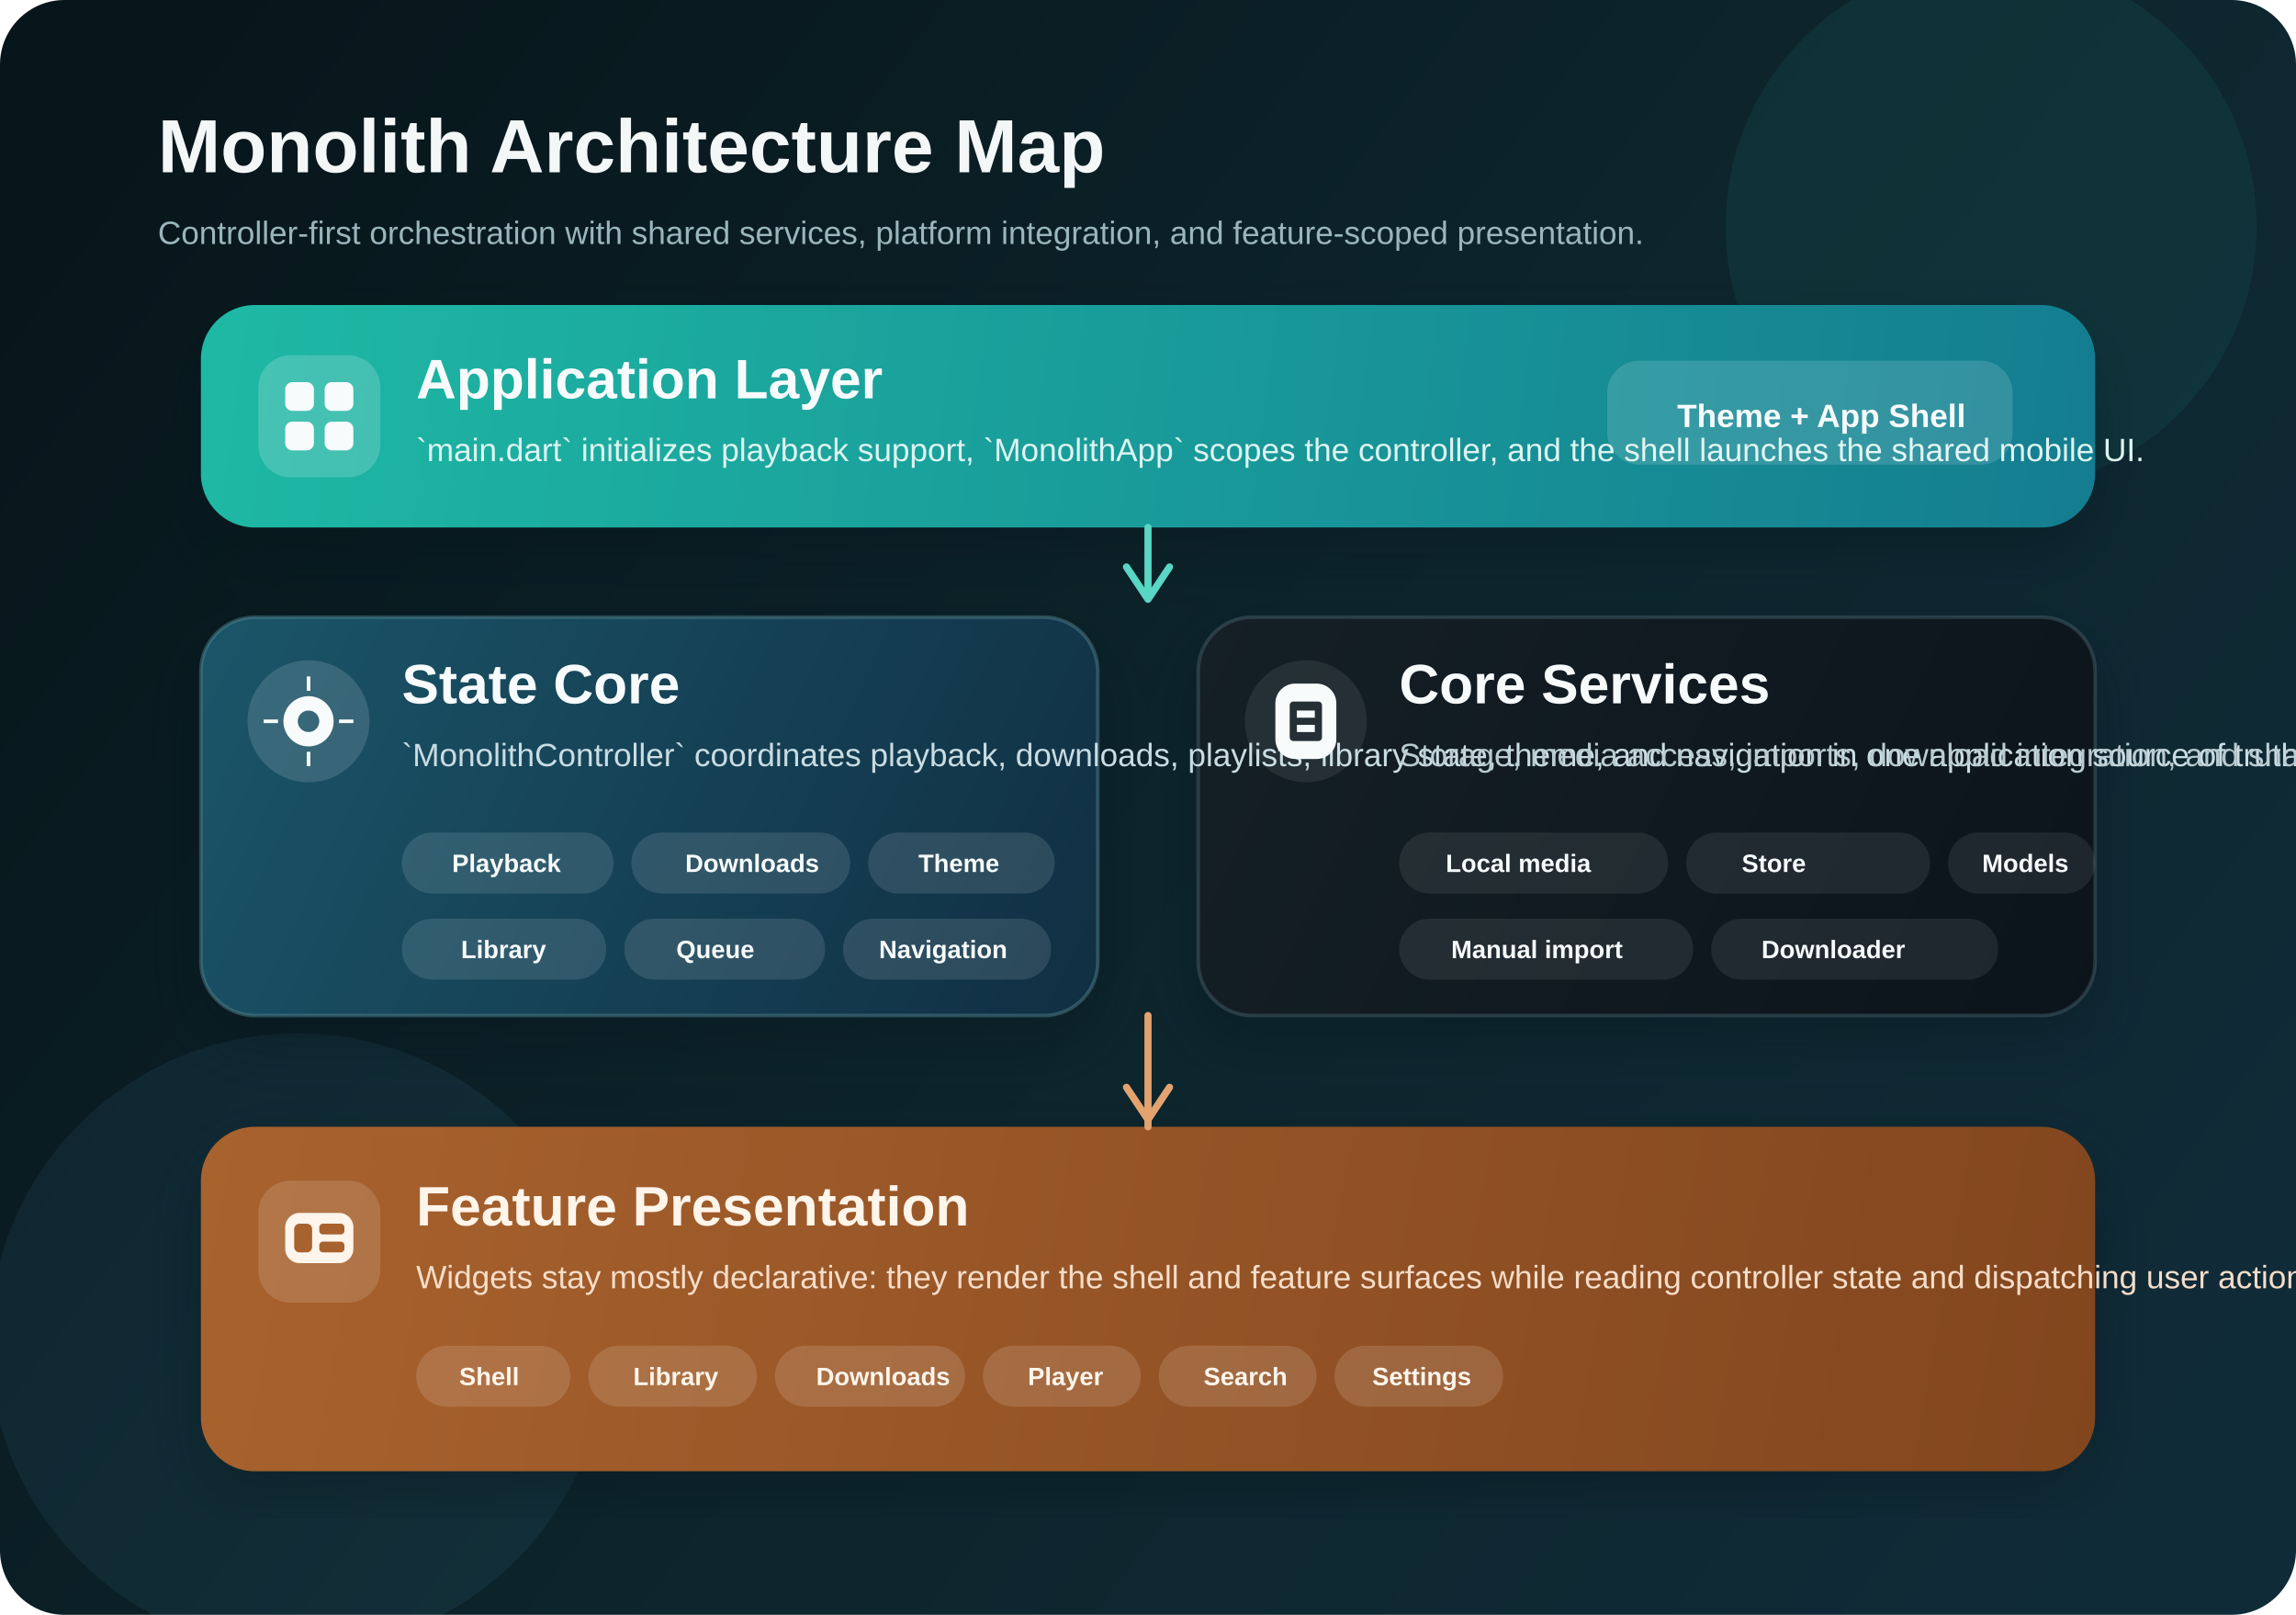
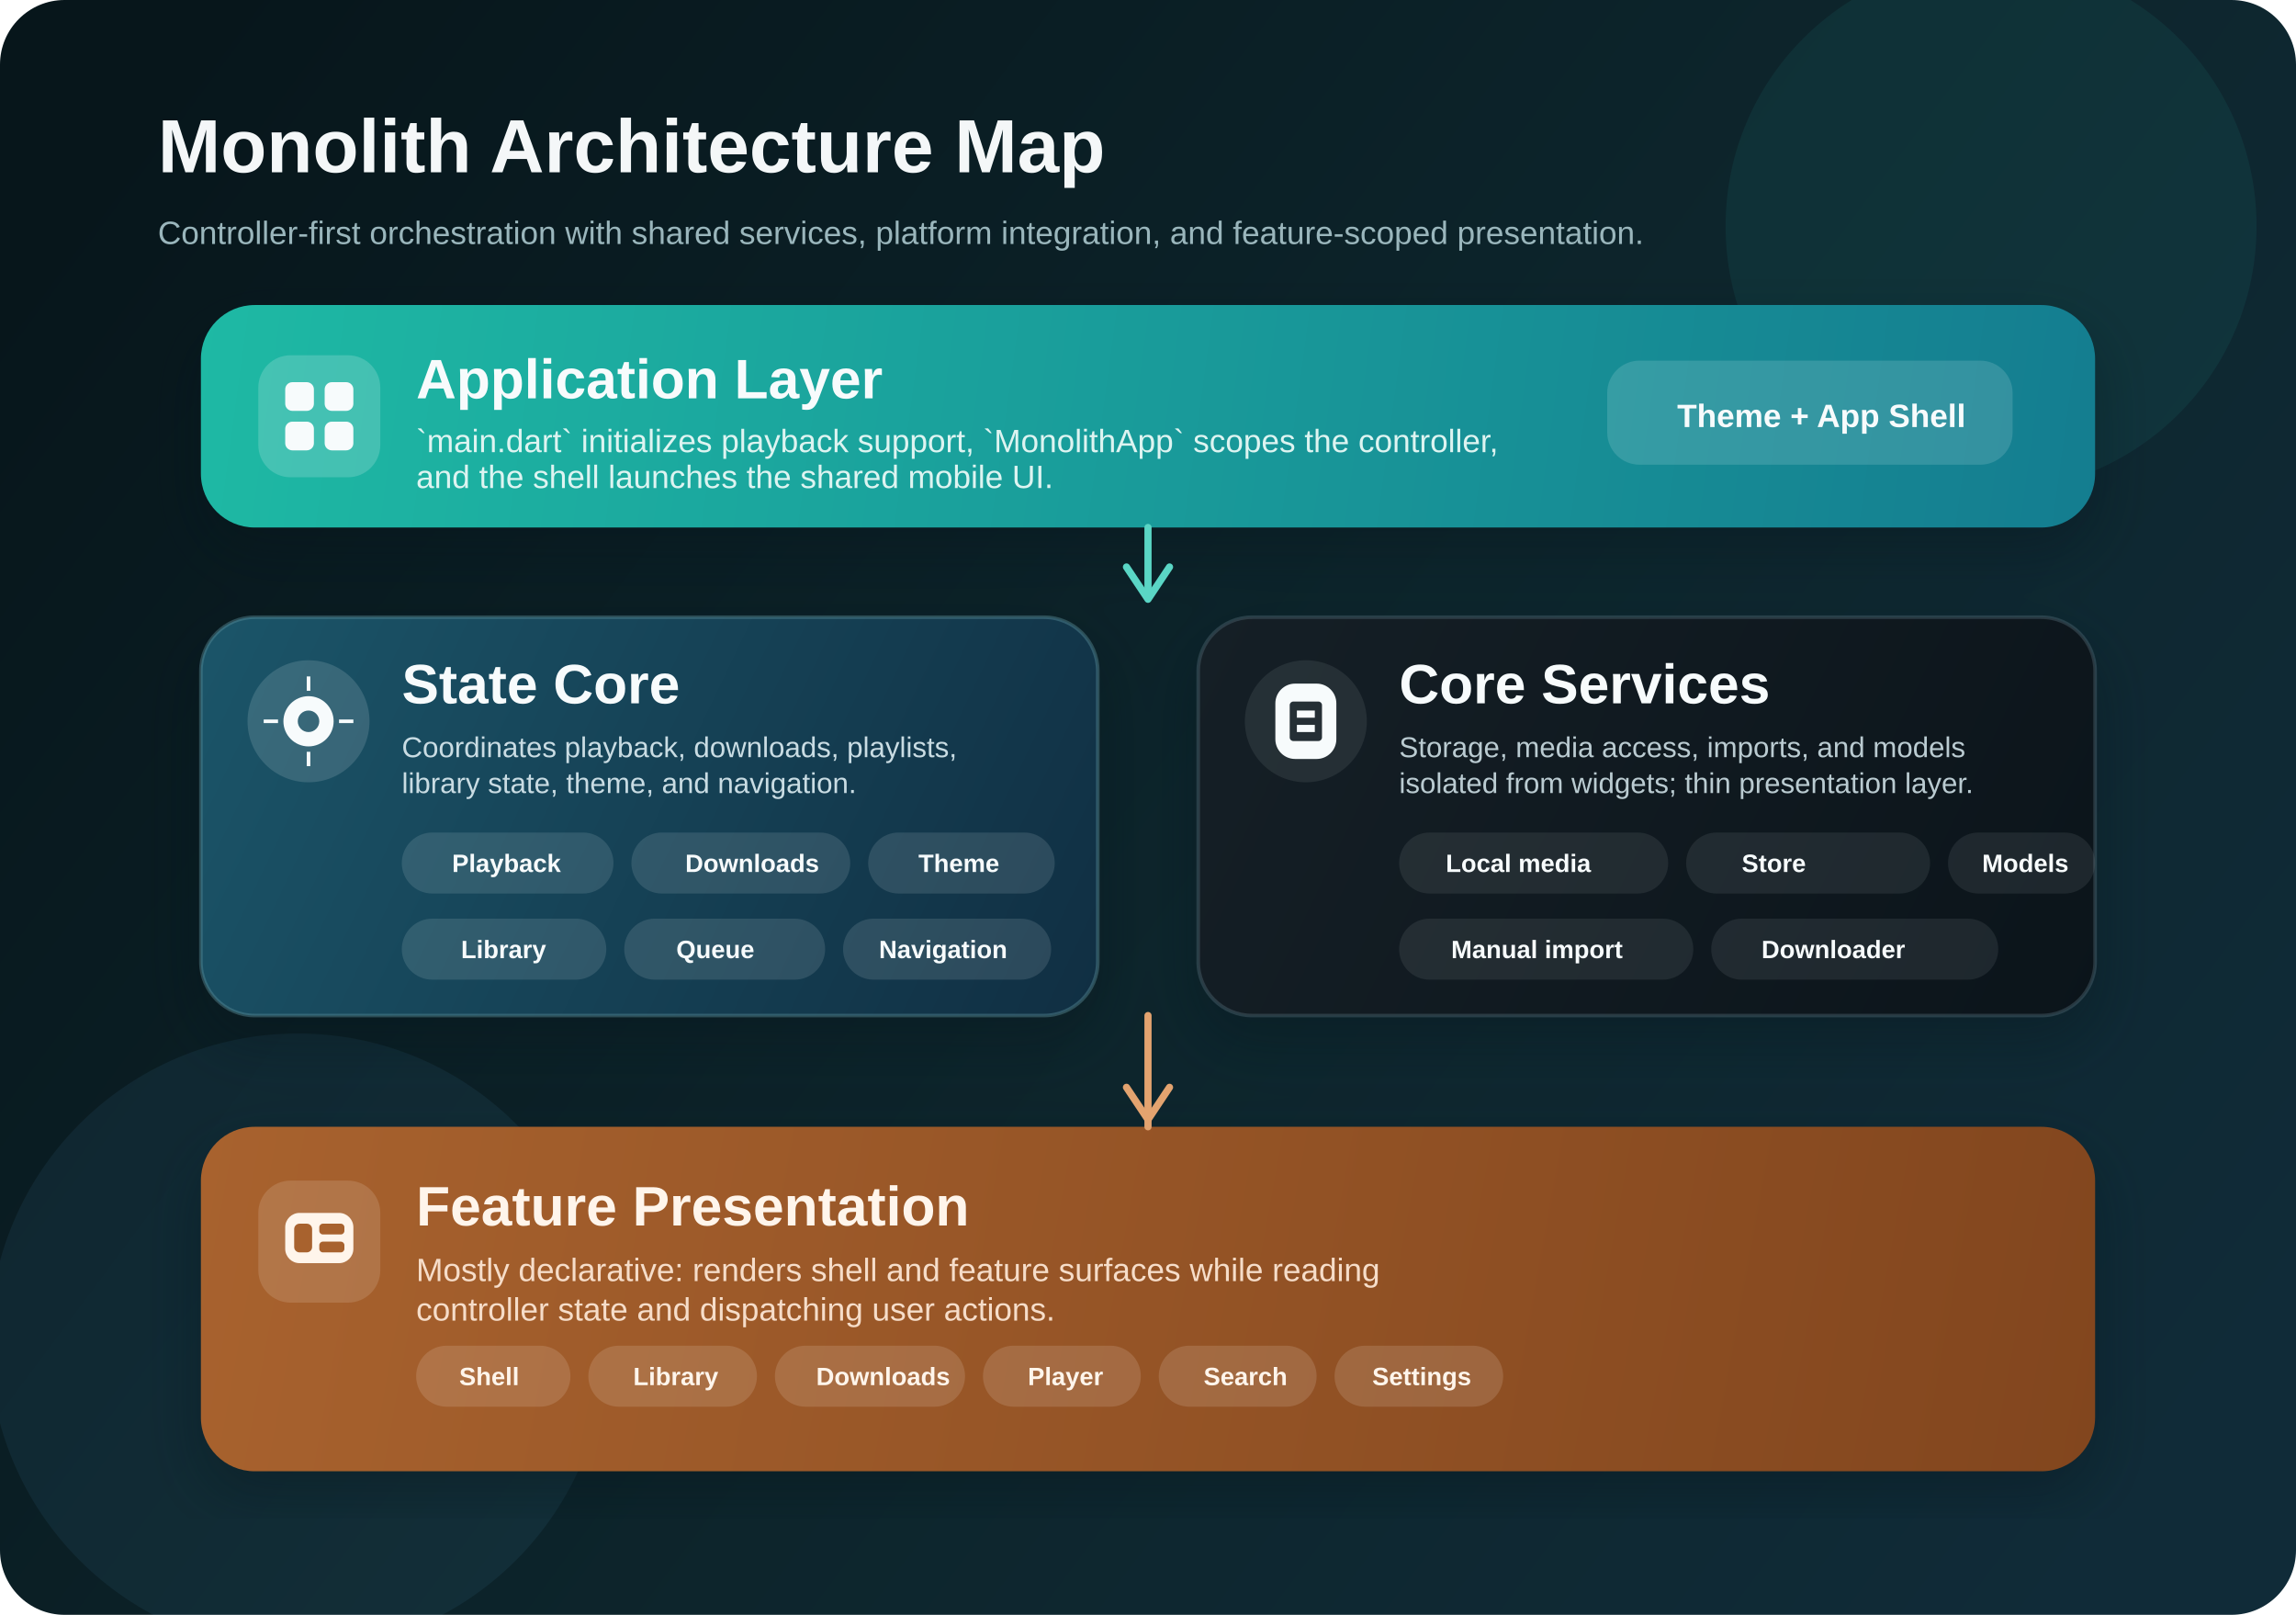
<svg xmlns="http://www.w3.org/2000/svg" width="1280" height="900" viewBox="0 0 1280 900" fill="none" role="img" aria-labelledby="title desc">
  <defs>
    <linearGradient id="bg" x1="90" y1="40" x2="1185" y2="860" gradientUnits="userSpaceOnUse">
      <stop stop-color="#07161B" />
      <stop offset="0.55" stop-color="#0D252C" />
      <stop offset="1" stop-color="#102B38" />
    </linearGradient>
    <linearGradient id="appCard" x1="112" y1="170" x2="1168" y2="314" gradientUnits="userSpaceOnUse">
      <stop stop-color="#1EB9A4" />
      <stop offset="1" stop-color="#147D90" />
    </linearGradient>
    <linearGradient id="stateCard" x1="112" y1="344" x2="612" y2="584" gradientUnits="userSpaceOnUse">
      <stop stop-color="#1B5569" />
      <stop offset="1" stop-color="#102E42" />
    </linearGradient>
    <linearGradient id="serviceCard" x1="668" y1="344" x2="1168" y2="584" gradientUnits="userSpaceOnUse">
      <stop stop-color="#151F26" />
      <stop offset="1" stop-color="#0B141A" />
    </linearGradient>
    <linearGradient id="featureCard" x1="112" y1="628" x2="1168" y2="820" gradientUnits="userSpaceOnUse">
      <stop stop-color="#A8622E" />
      <stop offset="1" stop-color="#82461E" />
    </linearGradient>
    <filter id="shadow" x="80" y="154" width="1120" height="692" filterUnits="userSpaceOnUse" color-interpolation-filters="sRGB">
      <feFlood flood-opacity="0" result="BackgroundImageFix" />
      <feColorMatrix in="SourceAlpha" type="matrix" values="0 0 0 0 0 0 0 0 0 0 0 0 0 0 0 0 0 0 127 0" result="hardAlpha" />
      <feOffset dy="14" />
      <feGaussianBlur stdDeviation="16" />
      <feColorMatrix type="matrix" values="0 0 0 0 0.012 0 0 0 0 0.078 0 0 0 0 0.102 0 0 0 0.34 0" />
      <feBlend mode="normal" in2="BackgroundImageFix" result="effect1_dropShadow_1_1" />
      <feBlend mode="normal" in="SourceGraphic" in2="effect1_dropShadow_1_1" result="shape" />
    </filter>
  </defs>
  <rect width="1280" height="900" rx="36" fill="url(#bg)" />
  <circle cx="1110" cy="126" r="148" fill="#31C7B4" fill-opacity="0.08" />
  <circle cx="166" cy="748" r="172" fill="#6FC3FF" fill-opacity="0.07" />
  <text x="88" y="96" fill="#F4F7F8" font-size="42" font-family="Segoe UI, Arial, sans-serif" font-weight="700">Monolith Architecture Map</text>
  <text x="88" y="136" fill="#9AB6BC" font-size="18" font-family="Segoe UI, Arial, sans-serif">Controller-first orchestration with shared services, platform integration, and feature-scoped presentation.</text>
  <g filter="url(#shadow)">
    <rect x="112" y="170" width="1056" height="124" rx="30" fill="url(#appCard)" />
    <rect x="112" y="344" width="500" height="222" rx="30" fill="url(#stateCard)" stroke="#5C8F9B" stroke-opacity="0.42" stroke-width="2" />
    <rect x="668" y="344" width="500" height="222" rx="30" fill="url(#serviceCard)" stroke="#506773" stroke-opacity="0.42" stroke-width="2" />
    <rect x="112" y="628" width="1056" height="192" rx="30" fill="url(#featureCard)" />
  </g>
  <g>
    <rect x="144" y="198" width="68" height="68" rx="18" fill="#F4FCFB" fill-opacity="0.18" />
    <rect x="159" y="213" width="16" height="16" rx="4" fill="#F7FBFC" />
    <rect x="181" y="213" width="16" height="16" rx="4" fill="#F7FBFC" />
    <rect x="159" y="235" width="16" height="16" rx="4" fill="#F7FBFC" />
    <rect x="181" y="235" width="16" height="16" rx="4" fill="#F7FBFC" />
    <text x="232" y="222" fill="#F7FBFC" font-size="31" font-family="Segoe UI, Arial, sans-serif" font-weight="700">Application Layer</text>
-     <text x="232" y="257" fill="#DDF4F1" font-size="18" font-family="Segoe UI, Arial, sans-serif">`main.dart` initializes playback support, `MonolithApp` scopes the controller, and the shell launches the shared mobile UI.</text>
+     <text x="232" y="252" fill="#DDF4F1" font-size="18" font-family="Segoe UI, Arial, sans-serif">`main.dart` initializes playback support, `MonolithApp` scopes the controller,</text>
+     <text x="232" y="272" fill="#DDF4F1" font-size="18" font-family="Segoe UI, Arial, sans-serif">and the shell launches the shared mobile UI.</text>
    <rect x="896" y="201" width="226" height="58" rx="18" fill="#F7FBFC" fill-opacity="0.14" />
    <text x="935" y="238" fill="#F7FBFC" font-size="18" font-family="Segoe UI, Arial, sans-serif" font-weight="600">Theme + App Shell</text>
  </g>
  <g>
    <circle cx="172" cy="402" r="34" fill="#F7FBFC" fill-opacity="0.14" />
    <path d="M158 402C158 394.268 164.268 388 172 388C179.732 388 186 394.268 186 402C186 409.732 179.732 416 172 416C164.268 416 158 409.732 158 402ZM166 402C166 405.314 168.686 408 172 408C175.314 408 178 405.314 178 402C178 398.686 175.314 396 172 396C168.686 396 166 398.686 166 402Z" fill="#F7FBFC" />
    <path d="M171 377H173V385H171V377ZM171 419H173V427H171V419ZM147 401H155V403H147V401ZM189 401H197V403H189V401Z" fill="#F7FBFC" />
    <text x="224" y="392" fill="#F7FBFC" font-size="31" font-family="Segoe UI, Arial, sans-serif" font-weight="700">State Core</text>
-     <text x="224" y="427" fill="#C9DCE3" font-size="18" font-family="Segoe UI, Arial, sans-serif">`MonolithController` coordinates playback, downloads, playlists, library state, theme, and navigation in one application source of truth.</text>
+     <text x="224" y="422" fill="#C9DCE3" font-size="16" font-family="Segoe UI, Arial, sans-serif">Coordinates playback, downloads, playlists,</text>
+     <text x="224" y="442" fill="#C9DCE3" font-size="16" font-family="Segoe UI, Arial, sans-serif">library state, theme, and navigation.</text>
    <rect x="224" y="464" width="118" height="34" rx="17" fill="#F7FBFC" fill-opacity="0.12" />
    <text x="252" y="486" fill="#F7FBFC" font-size="14" font-family="Segoe UI, Arial, sans-serif" font-weight="600">Playback</text>
    <rect x="352" y="464" width="122" height="34" rx="17" fill="#F7FBFC" fill-opacity="0.12" />
    <text x="382" y="486" fill="#F7FBFC" font-size="14" font-family="Segoe UI, Arial, sans-serif" font-weight="600">Downloads</text>
    <rect x="484" y="464" width="104" height="34" rx="17" fill="#F7FBFC" fill-opacity="0.12" />
    <text x="512" y="486" fill="#F7FBFC" font-size="14" font-family="Segoe UI, Arial, sans-serif" font-weight="600">Theme</text>
    <rect x="224" y="512" width="114" height="34" rx="17" fill="#F7FBFC" fill-opacity="0.12" />
    <text x="257" y="534" fill="#F7FBFC" font-size="14" font-family="Segoe UI, Arial, sans-serif" font-weight="600">Library</text>
    <rect x="348" y="512" width="112" height="34" rx="17" fill="#F7FBFC" fill-opacity="0.12" />
    <text x="377" y="534" fill="#F7FBFC" font-size="14" font-family="Segoe UI, Arial, sans-serif" font-weight="600">Queue</text>
    <rect x="470" y="512" width="116" height="34" rx="17" fill="#F7FBFC" fill-opacity="0.12" />
    <text x="490" y="534" fill="#F7FBFC" font-size="14" font-family="Segoe UI, Arial, sans-serif" font-weight="600">Navigation</text>
  </g>
  <g>
    <circle cx="728" cy="402" r="34" fill="#F7FBFC" fill-opacity="0.08" />
    <path d="M711 392C711 385.925 715.925 381 722 381H734C740.075 381 745 385.925 745 392V412C745 418.075 740.075 423 734 423H722C715.925 423 711 418.075 711 412V392ZM719 393V411C719 412.105 719.895 413 721 413H735C736.105 413 737 412.105 737 411V393C737 391.895 736.105 391 735 391H721C719.895 391 719 391.895 719 393Z" fill="#F7FBFC" />
    <path d="M723 396H733V400H723V396ZM723 404H733V408H723V404Z" fill="#F7FBFC" />
    <text x="780" y="392" fill="#F7FBFC" font-size="31" font-family="Segoe UI, Arial, sans-serif" font-weight="700">Core Services</text>
-     <text x="780" y="427" fill="#BACBD1" font-size="18" font-family="Segoe UI, Arial, sans-serif">Storage, media access, imports, download integration, and shared models stay isolated from widgets so the presentation layer remains thin.</text>
+     <text x="780" y="422" fill="#BACBD1" font-size="16" font-family="Segoe UI, Arial, sans-serif">Storage, media access, imports, and models</text>
+     <text x="780" y="442" fill="#BACBD1" font-size="16" font-family="Segoe UI, Arial, sans-serif">isolated from widgets; thin presentation layer.</text>
    <rect x="780" y="464" width="150" height="34" rx="17" fill="#F7FBFC" fill-opacity="0.08" />
    <text x="806" y="486" fill="#F7FBFC" font-size="14" font-family="Segoe UI, Arial, sans-serif" font-weight="600">Local media</text>
    <rect x="940" y="464" width="136" height="34" rx="17" fill="#F7FBFC" fill-opacity="0.08" />
    <text x="971" y="486" fill="#F7FBFC" font-size="14" font-family="Segoe UI, Arial, sans-serif" font-weight="600">Store</text>
    <rect x="1086" y="464" width="82" height="34" rx="17" fill="#F7FBFC" fill-opacity="0.08" />
    <text x="1105" y="486" fill="#F7FBFC" font-size="14" font-family="Segoe UI, Arial, sans-serif" font-weight="600">Models</text>
    <rect x="780" y="512" width="164" height="34" rx="17" fill="#F7FBFC" fill-opacity="0.08" />
    <text x="809" y="534" fill="#F7FBFC" font-size="14" font-family="Segoe UI, Arial, sans-serif" font-weight="600">Manual import</text>
    <rect x="954" y="512" width="160" height="34" rx="17" fill="#F7FBFC" fill-opacity="0.08" />
    <text x="982" y="534" fill="#F7FBFC" font-size="14" font-family="Segoe UI, Arial, sans-serif" font-weight="600">Downloader</text>
  </g>
  <g>
    <rect x="144" y="658" width="68" height="68" rx="18" fill="#FFF7EF" fill-opacity="0.14" />
    <rect x="159" y="676" width="38" height="28" rx="8" fill="#FFF5EB" />
    <rect x="164" y="682" width="10" height="16" rx="3" fill="#A8622E" />
    <rect x="178" y="682" width="14" height="6" rx="2" fill="#A8622E" />
    <rect x="178" y="692" width="14" height="6" rx="2" fill="#A8622E" />
    <text x="232" y="683" fill="#FFF5EB" font-size="31" font-family="Segoe UI, Arial, sans-serif" font-weight="700">Feature Presentation</text>
-     <text x="232" y="718" fill="#F6DDC9" font-size="18" font-family="Segoe UI, Arial, sans-serif">Widgets stay mostly declarative: they render the shell and feature surfaces while reading controller state and dispatching user actions.</text>
+     <text x="232" y="714" fill="#F6DDC9" font-size="18" font-family="Segoe UI, Arial, sans-serif">Mostly declarative: renders shell and feature surfaces while reading</text>
+     <text x="232" y="736" fill="#F6DDC9" font-size="18" font-family="Segoe UI, Arial, sans-serif">controller state and dispatching user actions.</text>
    <rect x="232" y="750" width="86" height="34" rx="17" fill="#FFF5EB" fill-opacity="0.14" />
    <text x="256" y="772" fill="#FFF5EB" font-size="14" font-family="Segoe UI, Arial, sans-serif" font-weight="600">Shell</text>
    <rect x="328" y="750" width="94" height="34" rx="17" fill="#FFF5EB" fill-opacity="0.14" />
    <text x="353" y="772" fill="#FFF5EB" font-size="14" font-family="Segoe UI, Arial, sans-serif" font-weight="600">Library</text>
    <rect x="432" y="750" width="106" height="34" rx="17" fill="#FFF5EB" fill-opacity="0.14" />
    <text x="455" y="772" fill="#FFF5EB" font-size="14" font-family="Segoe UI, Arial, sans-serif" font-weight="600">Downloads</text>
    <rect x="548" y="750" width="88" height="34" rx="17" fill="#FFF5EB" fill-opacity="0.14" />
    <text x="573" y="772" fill="#FFF5EB" font-size="14" font-family="Segoe UI, Arial, sans-serif" font-weight="600">Player</text>
    <rect x="646" y="750" width="88" height="34" rx="17" fill="#FFF5EB" fill-opacity="0.14" />
    <text x="671" y="772" fill="#FFF5EB" font-size="14" font-family="Segoe UI, Arial, sans-serif" font-weight="600">Search</text>
    <rect x="744" y="750" width="94" height="34" rx="17" fill="#FFF5EB" fill-opacity="0.14" />
    <text x="765" y="772" fill="#FFF5EB" font-size="14" font-family="Segoe UI, Arial, sans-serif" font-weight="600">Settings</text>
  </g>
  <path d="M640 294V332" stroke="#5AD6C5" stroke-width="4" stroke-linecap="round" />
  <path d="M640 566V628" stroke="#E3A36F" stroke-width="4" stroke-linecap="round" />
  <path d="M628 316L640 334L652 316" fill="none" stroke="#5AD6C5" stroke-width="4" stroke-linecap="round" stroke-linejoin="round" />
  <path d="M628 606L640 624L652 606" fill="none" stroke="#E3A36F" stroke-width="4" stroke-linecap="round" stroke-linejoin="round" />
</svg>
